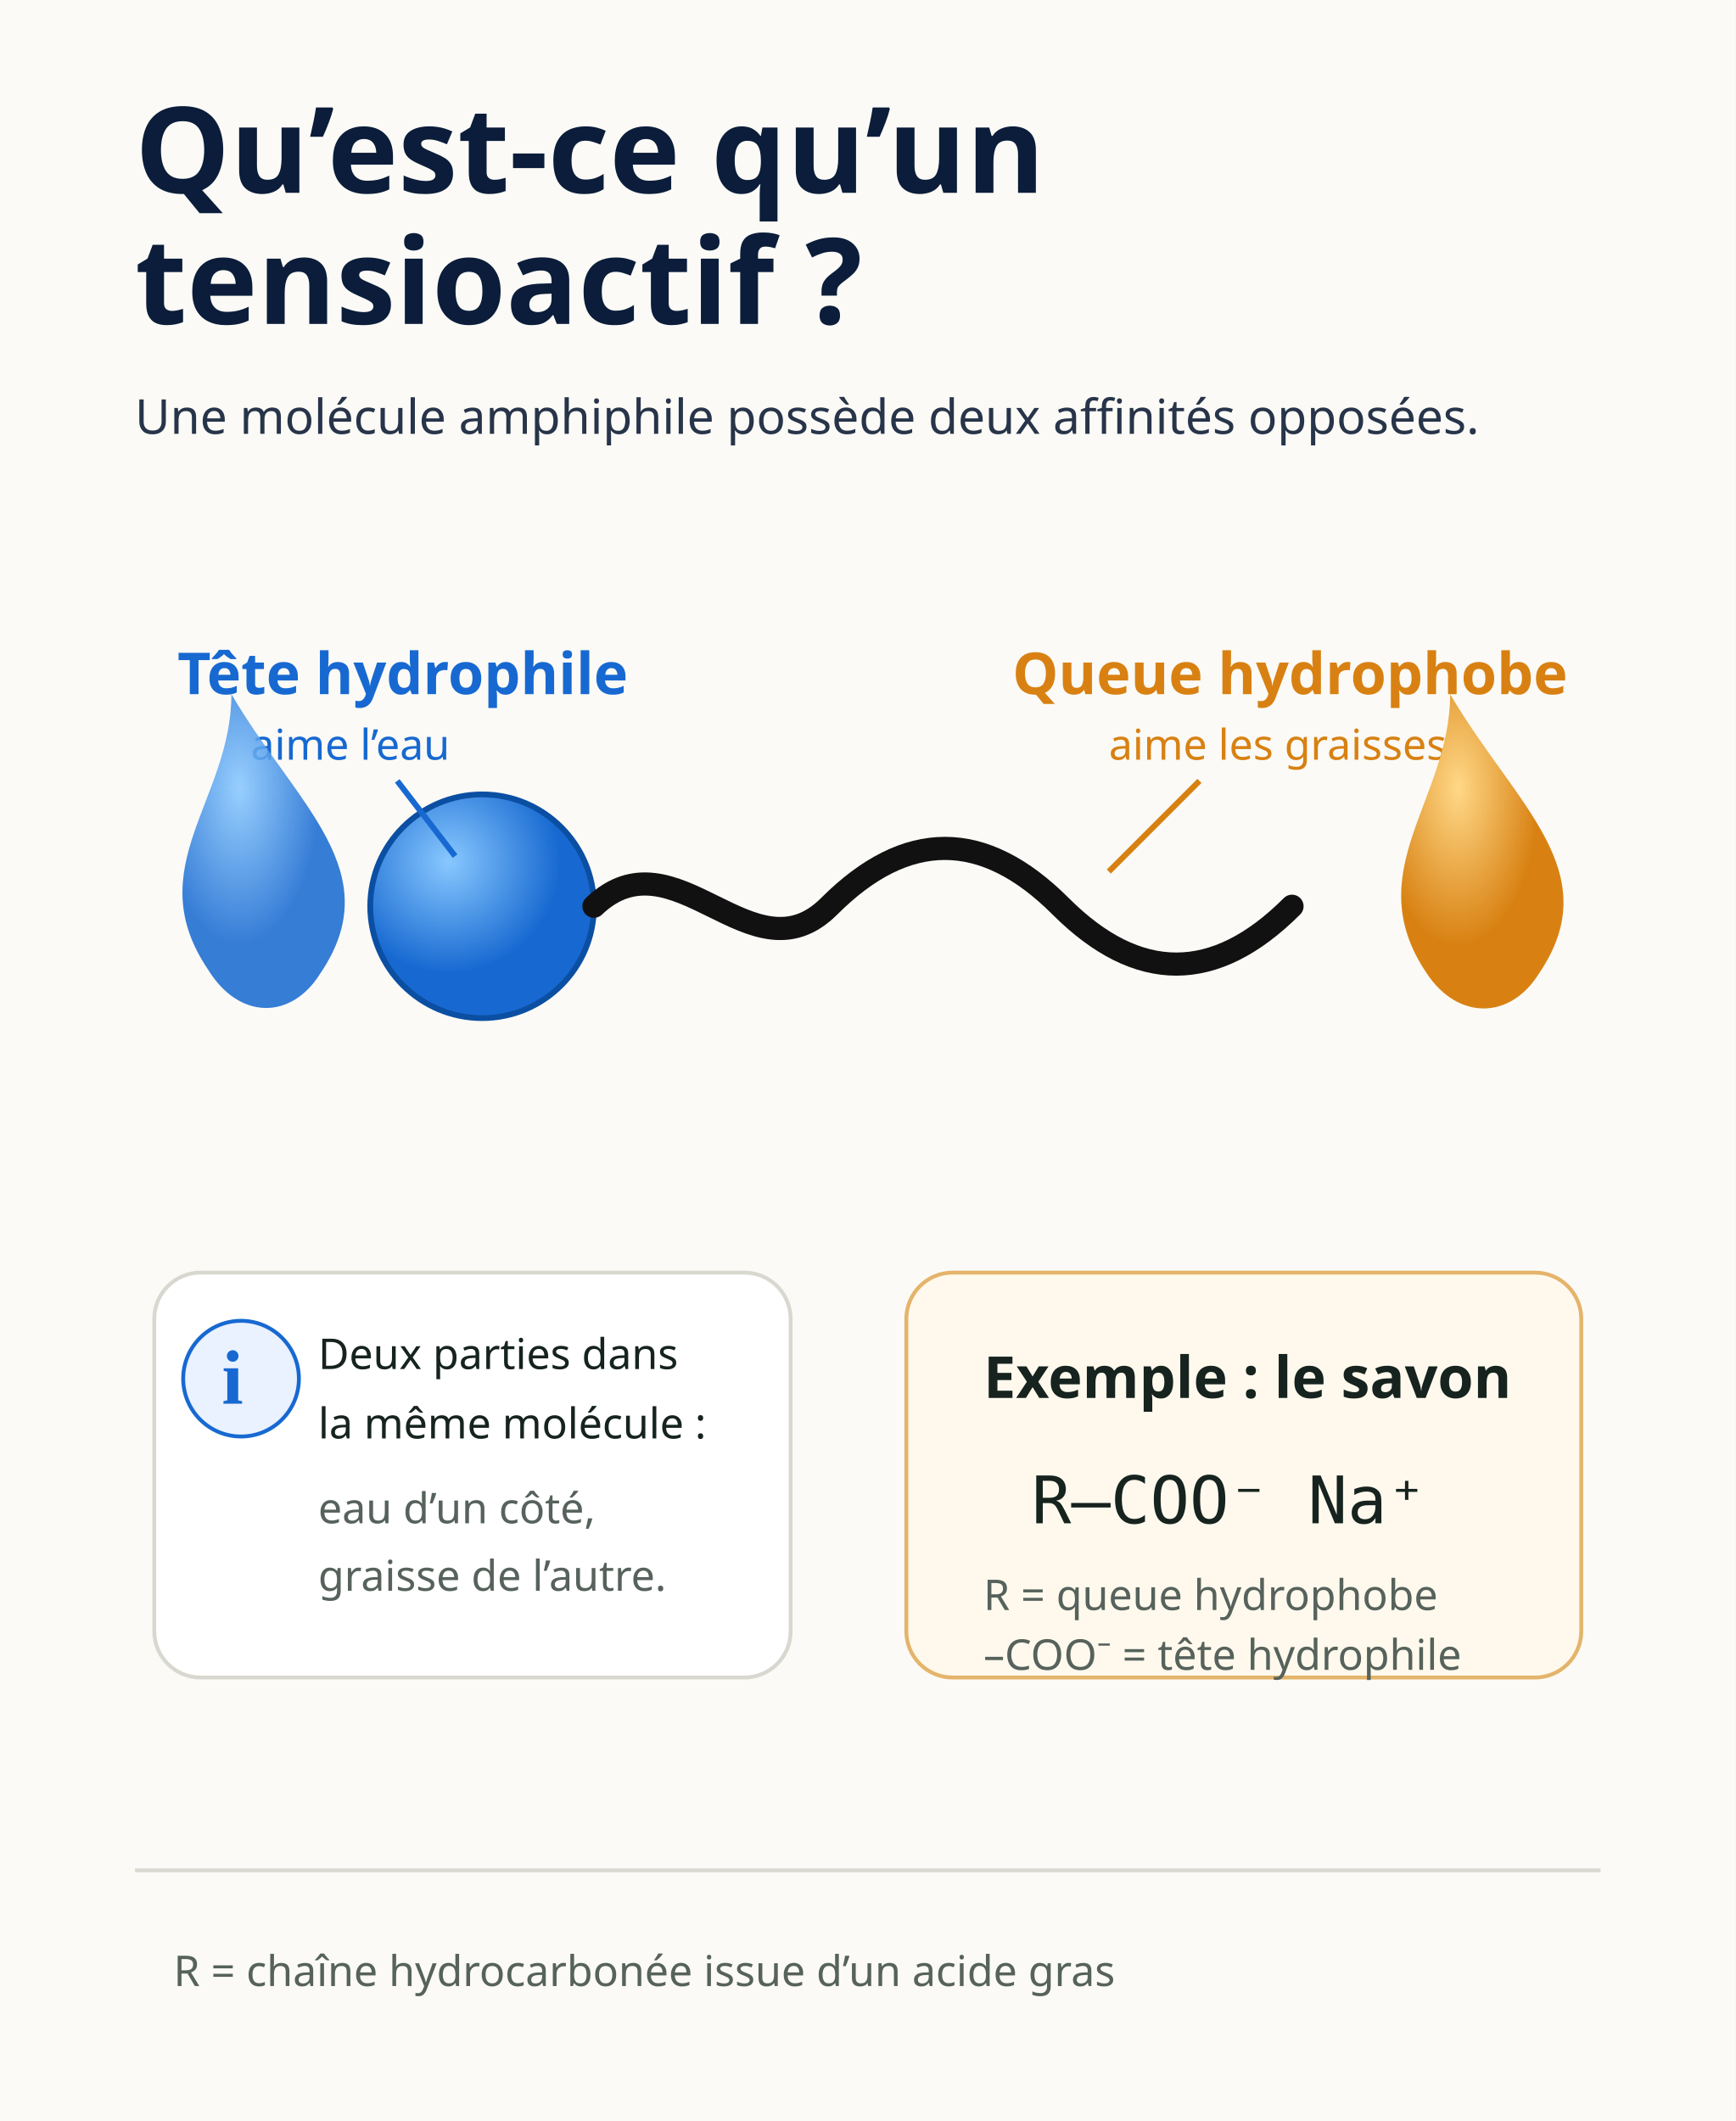
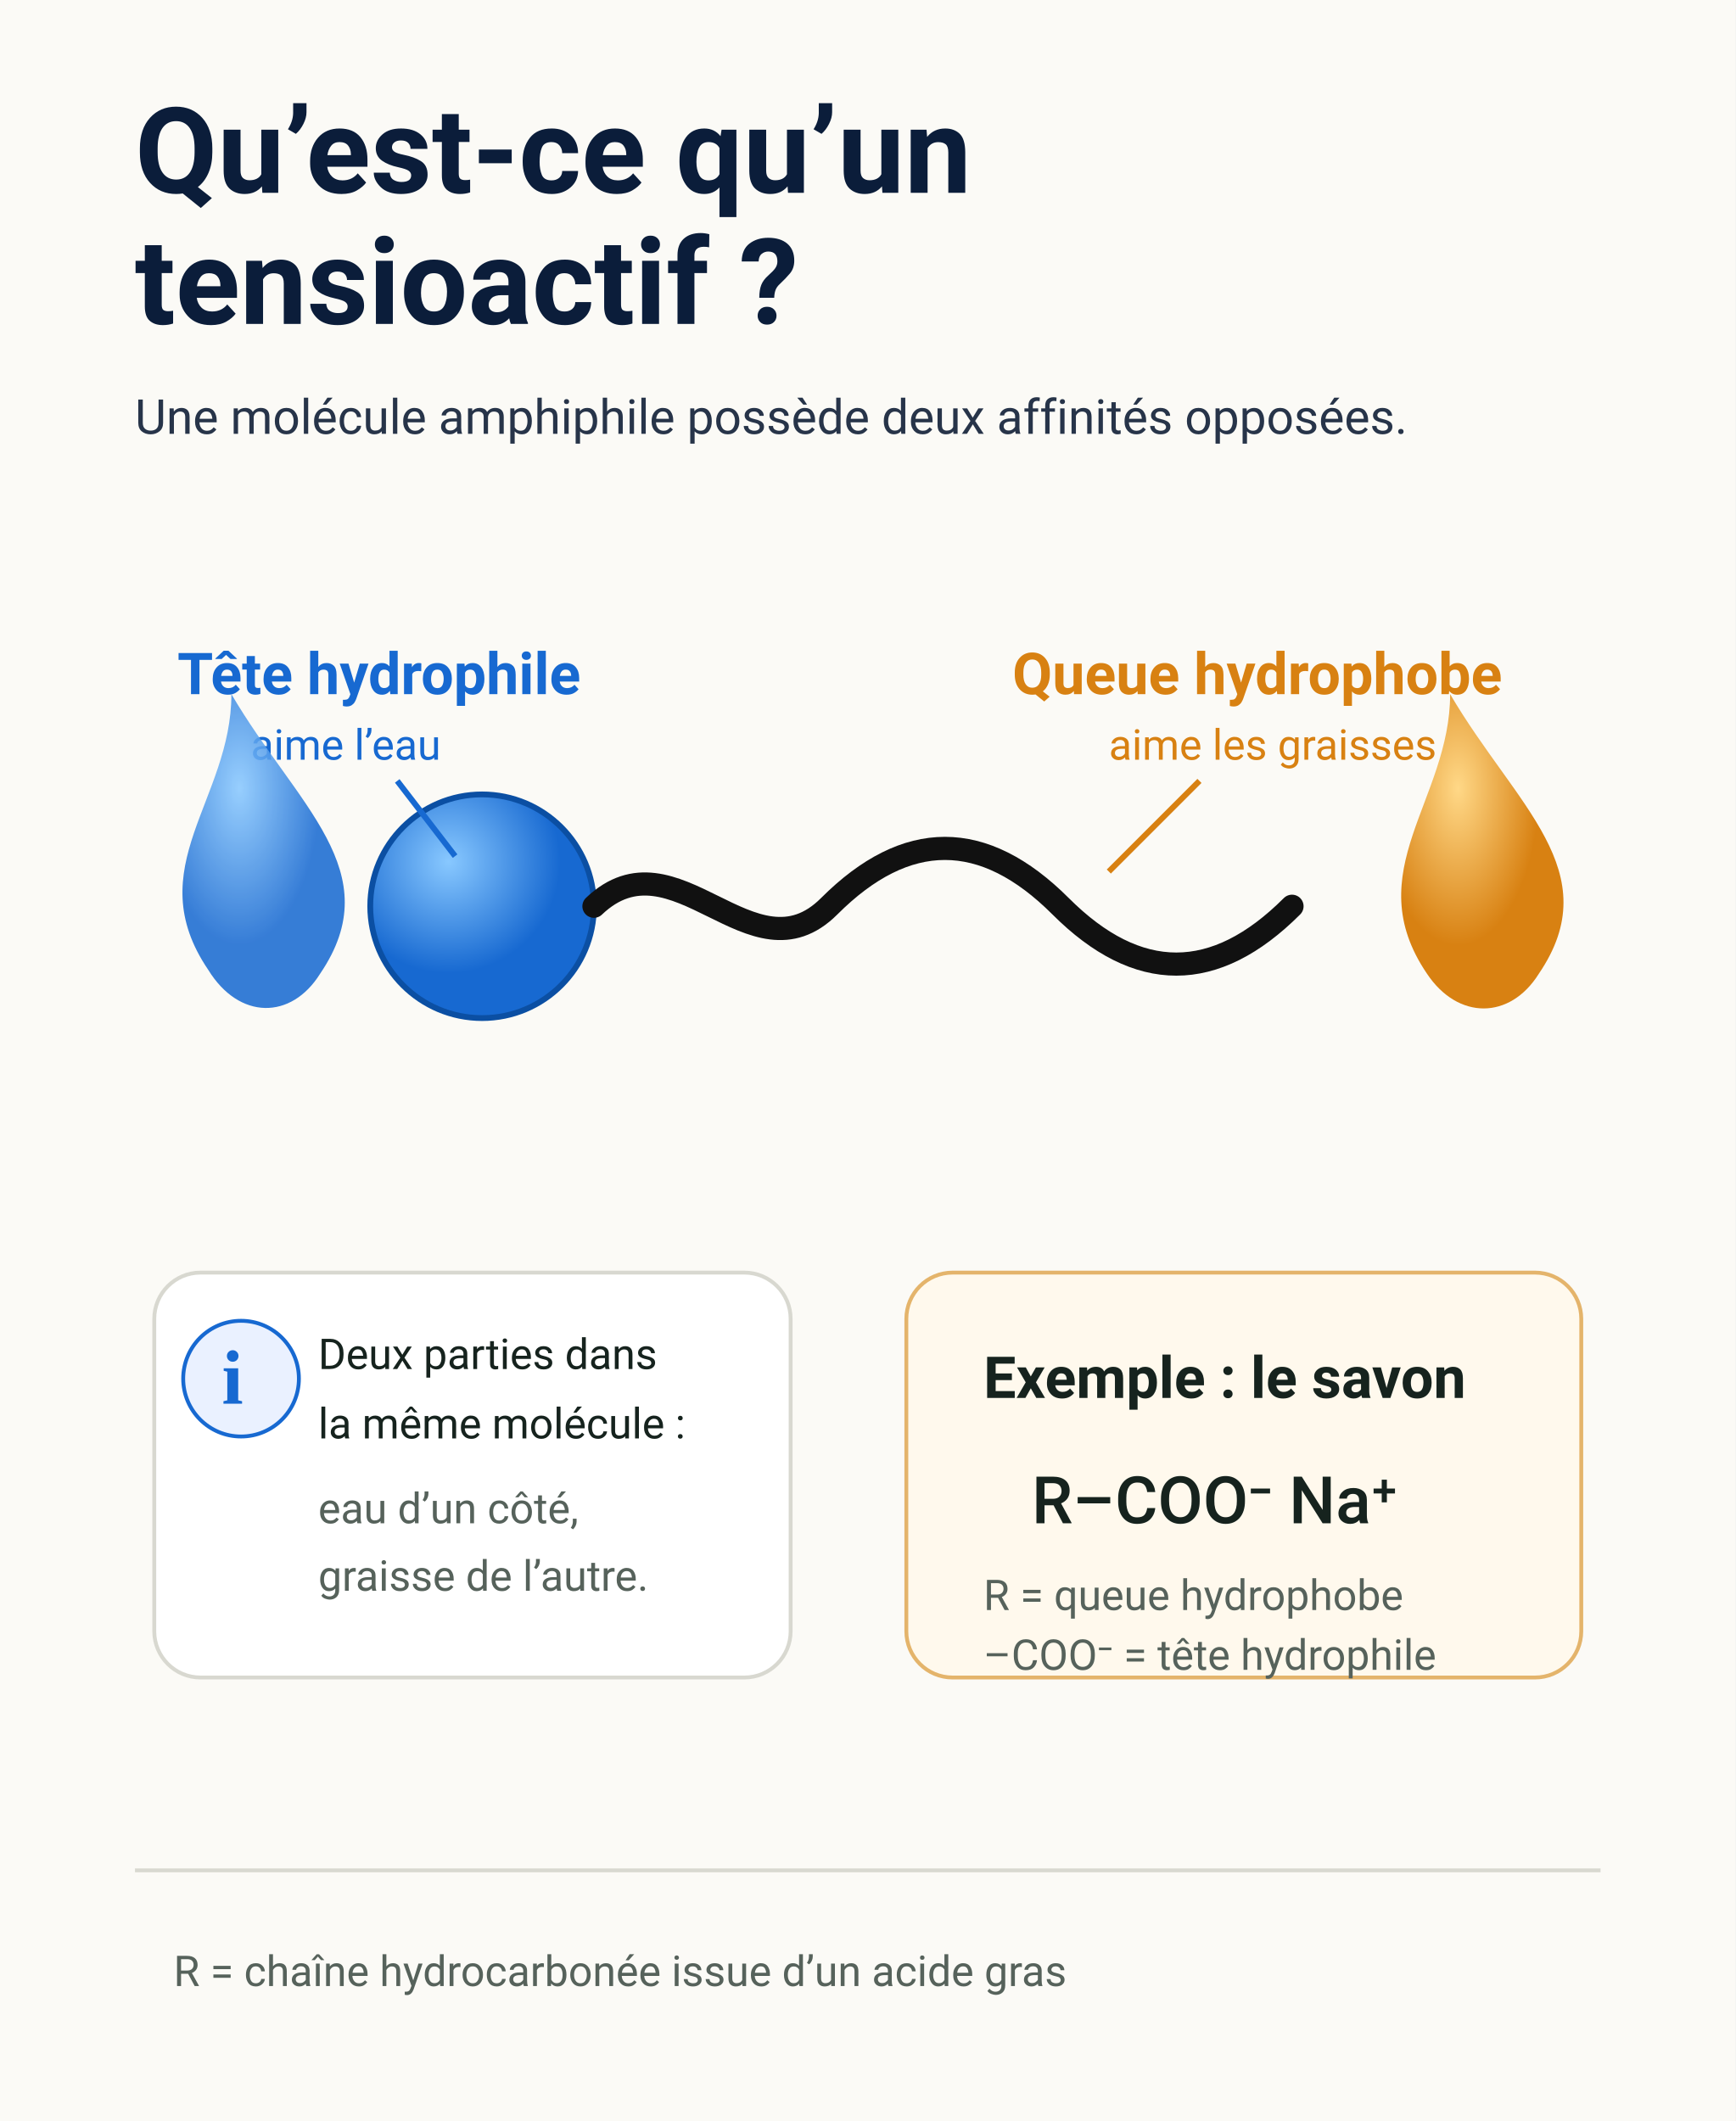
<svg xmlns="http://www.w3.org/2000/svg" width="900" height="1100" viewBox="0 0 900 1100" role="img" aria-labelledby="title desc">
  <defs>
    <style>
-     .title{font:700 62px system-ui, sans-serif;fill:#0b1d3a}.sub{font:400 25px system-ui, sans-serif;fill:#273449}.label{font:700 30px system-ui,sans-serif}.small{font:400 22px system-ui,sans-serif}.mono{font:500 34px ui-monospace,monospace}.box{fill:#fff;stroke:#d8d8d0;stroke-width:2}.blue{fill:#1769d1}.orange{fill:#d88112}.ink{fill:#16231e}.soft{fill:#56625b}
+     .title{font:700 62px Roboto,Arial,sans-serif;fill:#0b1d3a}.sub{font:400 25px Roboto,Arial,sans-serif;fill:#273449}.label{font:700 30px Roboto,Arial,sans-serif}.small{font:400 22px Roboto,Arial,sans-serif}.mono{font:500 34px Roboto,Arial,sans-serif}.box{fill:#fff;stroke:#d8d8d0;stroke-width:2}.blue{fill:#1769d1}.orange{fill:#d88112}.ink{fill:#16231e}.soft{fill:#56625b}
  </style>
    <radialGradient id="head" cx="35%" cy="30%">
      <stop offset="0" stop-color="#88c8ff" />
      <stop offset="1" stop-color="#1769d1" />
    </radialGradient>
    <radialGradient id="oil" cx="35%" cy="30%">
      <stop offset="0" stop-color="#ffd887" />
      <stop offset="1" stop-color="#d88112" />
    </radialGradient>
  </defs>
  <rect width="900" height="1100" fill="#fbfaf6" />
  <text x="70" y="100" class="title">Qu’est-ce qu’un</text>
  <text x="70" y="168" class="title">tensioactif ?</text>
  <text x="70" y="225" class="sub">Une molécule amphiphile possède deux affinités opposées.</text>
  <circle cx="250" cy="470" r="58" fill="url(#head)" stroke="#0b4fa3" stroke-width="3" />
  <path d="M308 470 C350 430 390 510 430 470 S510 430 550 470 S630 510 670 470" fill="none" stroke="#111" stroke-width="12" stroke-linecap="round" />
  <text x="92" y="360" class="label blue">Tête hydrophile</text>
  <text x="130" y="394" class="small blue">aime l’eau</text>
  <line x1="206" y1="405" x2="236" y2="444" stroke="#1769d1" stroke-width="3" />
  <path d="M108 503 C72 450 120 415 120 360 C154 418 202 452 166 505 C151 529 124 529 108 503Z" fill="url(#head)" opacity=".86" />
  <text x="525" y="360" class="label orange">Queue hydrophobe</text>
  <text x="575" y="394" class="small orange">aime les graisses</text>
  <line x1="622" y1="405" x2="575" y2="452" stroke="#d88112" stroke-width="3" />
  <path d="M740 505 C704 452 752 415 752 360 C786 418 834 452 798 505 C783 529 756 529 740 505Z" fill="url(#oil)" />
  <rect x="80" y="660" width="330" height="210" rx="24" class="box" />
  <circle cx="125" cy="715" r="30" fill="#eaf1ff" stroke="#1769d1" stroke-width="2" />
  <text x="115" y="728" font-size="40" font-weight="700" fill="#1769d1">i</text>
  <text x="165" y="710" class="small ink">Deux parties dans</text>
  <text x="165" y="746" class="small ink">la même molécule :</text>
  <text x="165" y="790" class="small soft">eau d’un côté,</text>
  <text x="165" y="825" class="small soft">graisse de l’autre.</text>
  <rect x="470" y="660" width="350" height="210" rx="24" fill="#fff9ed" stroke="#e4b46b" stroke-width="2" />
  <text x="510" y="725" class="label ink">Exemple : le savon</text>
  <text x="535" y="790" class="mono ink">R–COO⁻ Na⁺</text>
  <text x="510" y="835" class="small soft">R = queue hydrophobe</text>
  <text x="510" y="866" class="small soft">–COO⁻ = tête hydrophile</text>
  <line x1="70" y1="970" x2="830" y2="970" stroke="#d8d8d0" stroke-width="2" />
  <text x="90" y="1030" class="small soft">R = chaîne hydrocarbonée issue d’un acide gras</text>
</svg>
